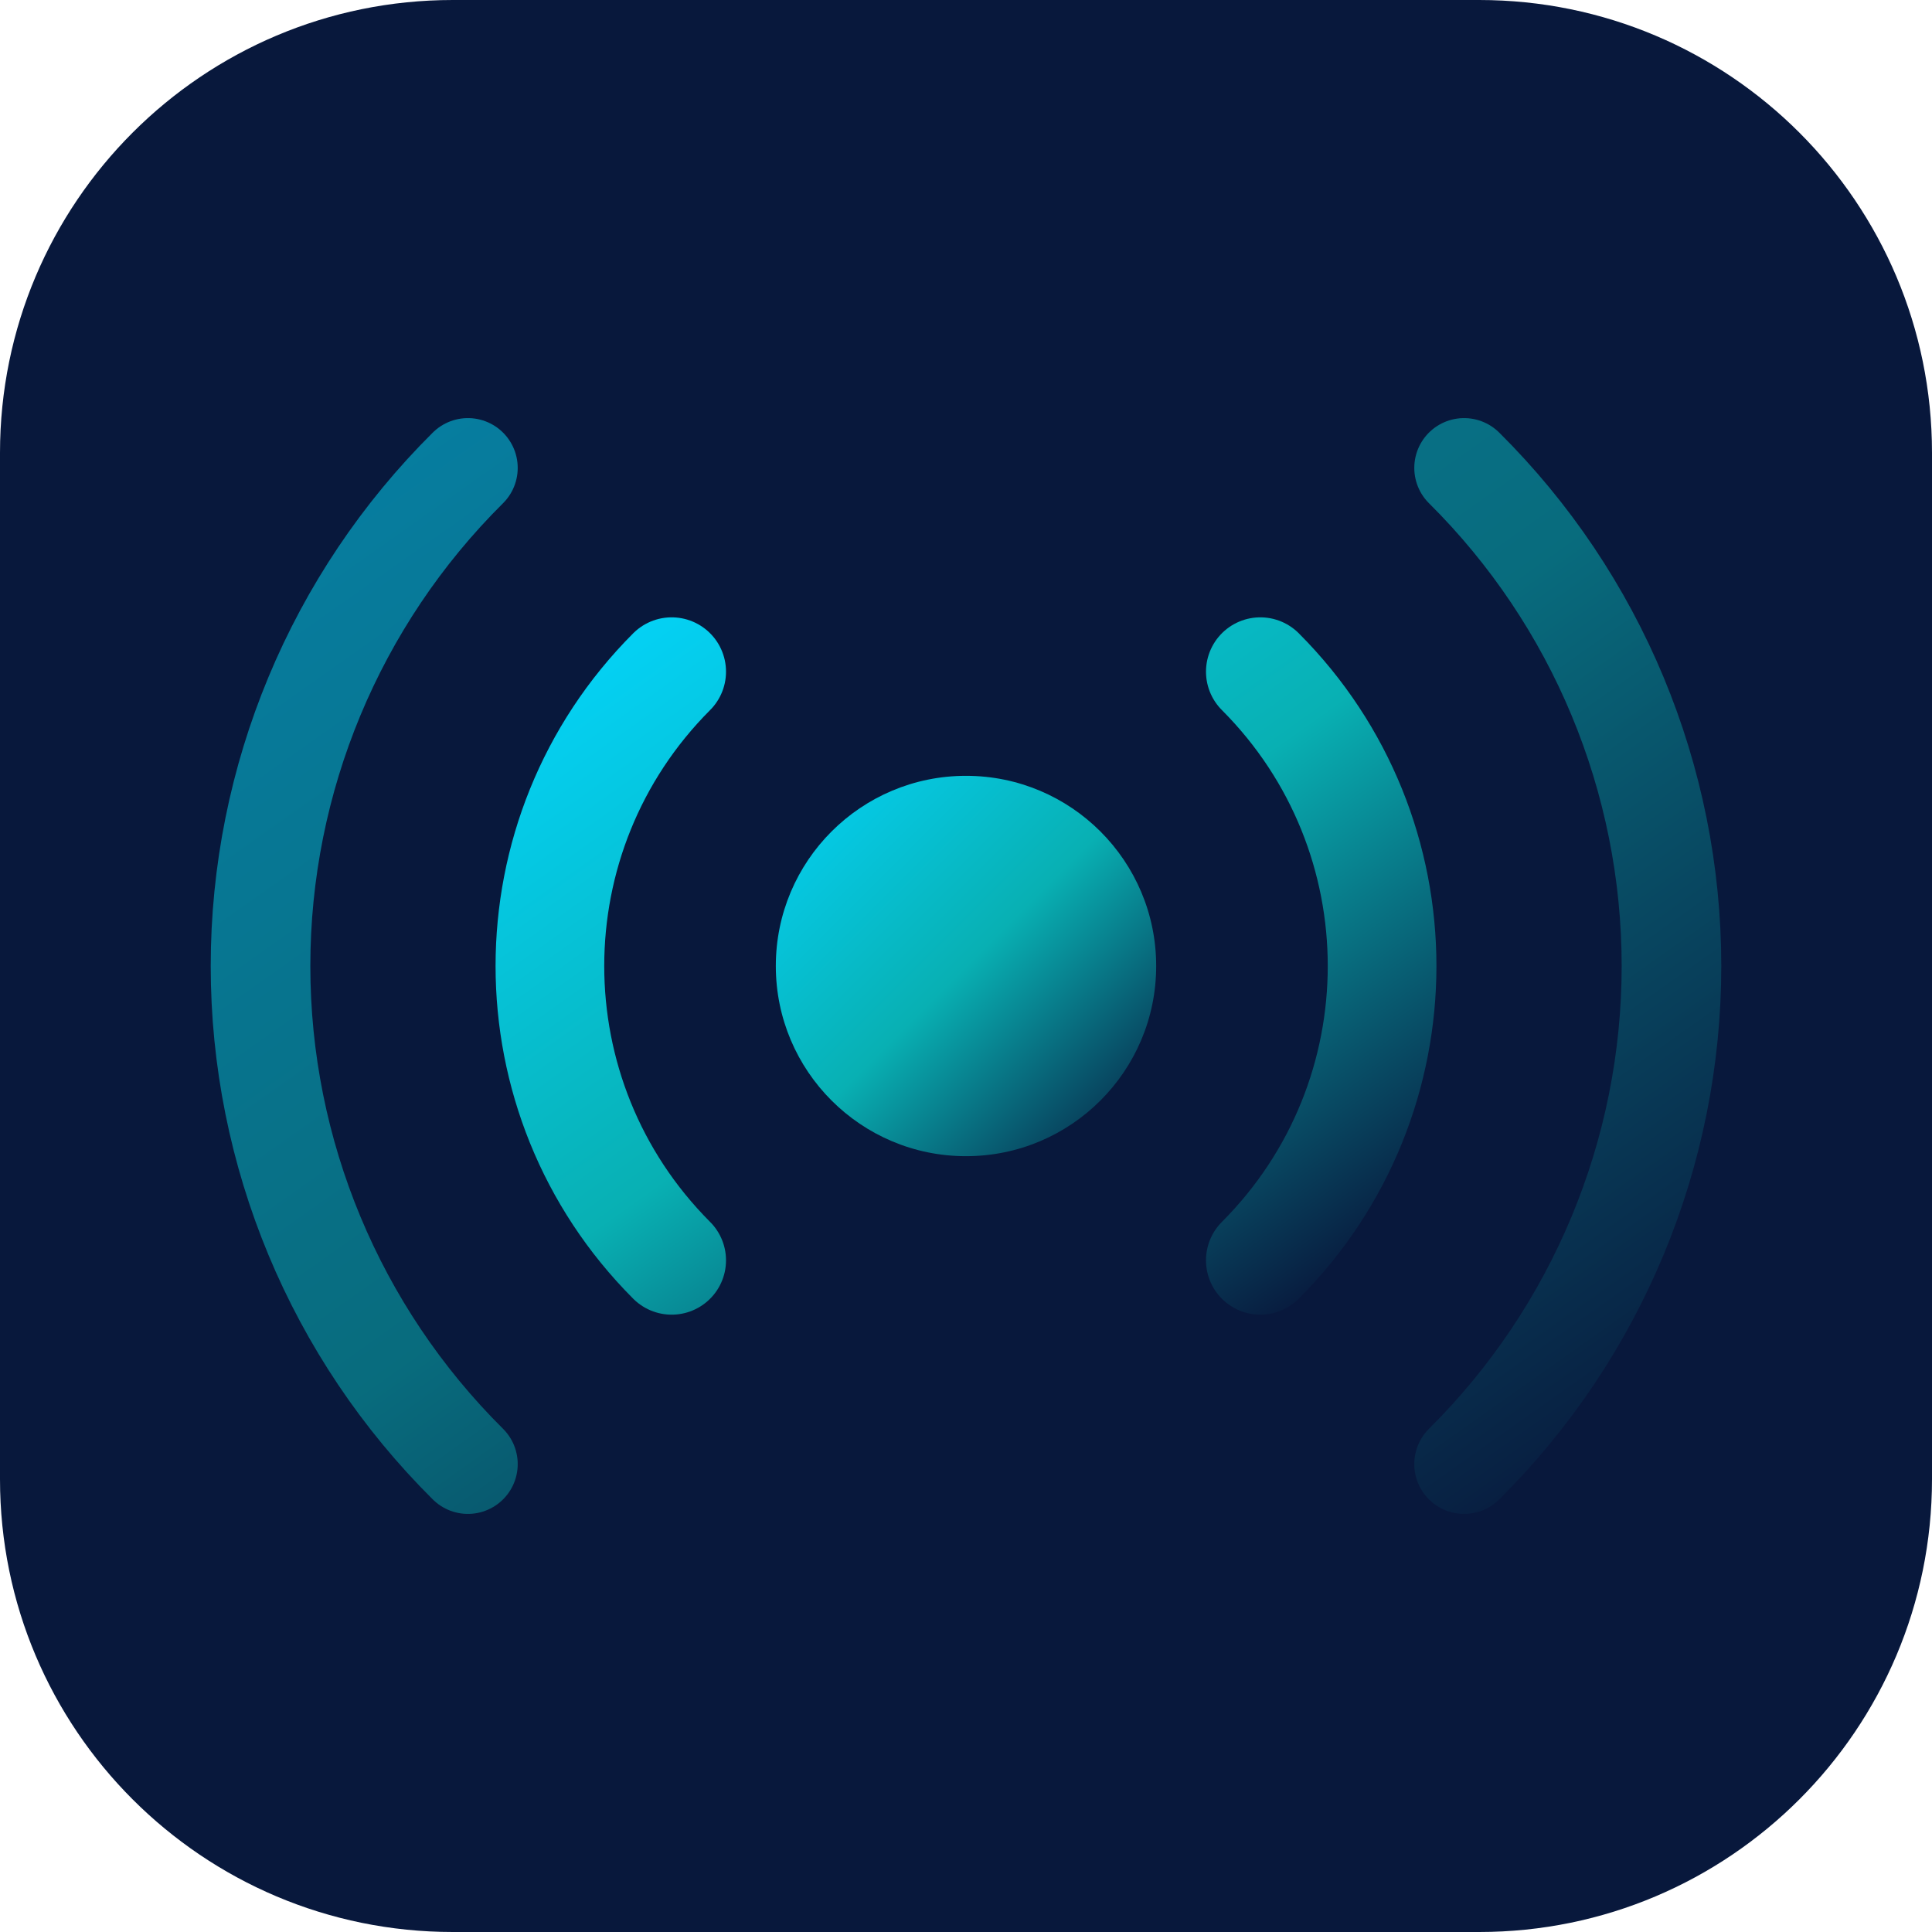
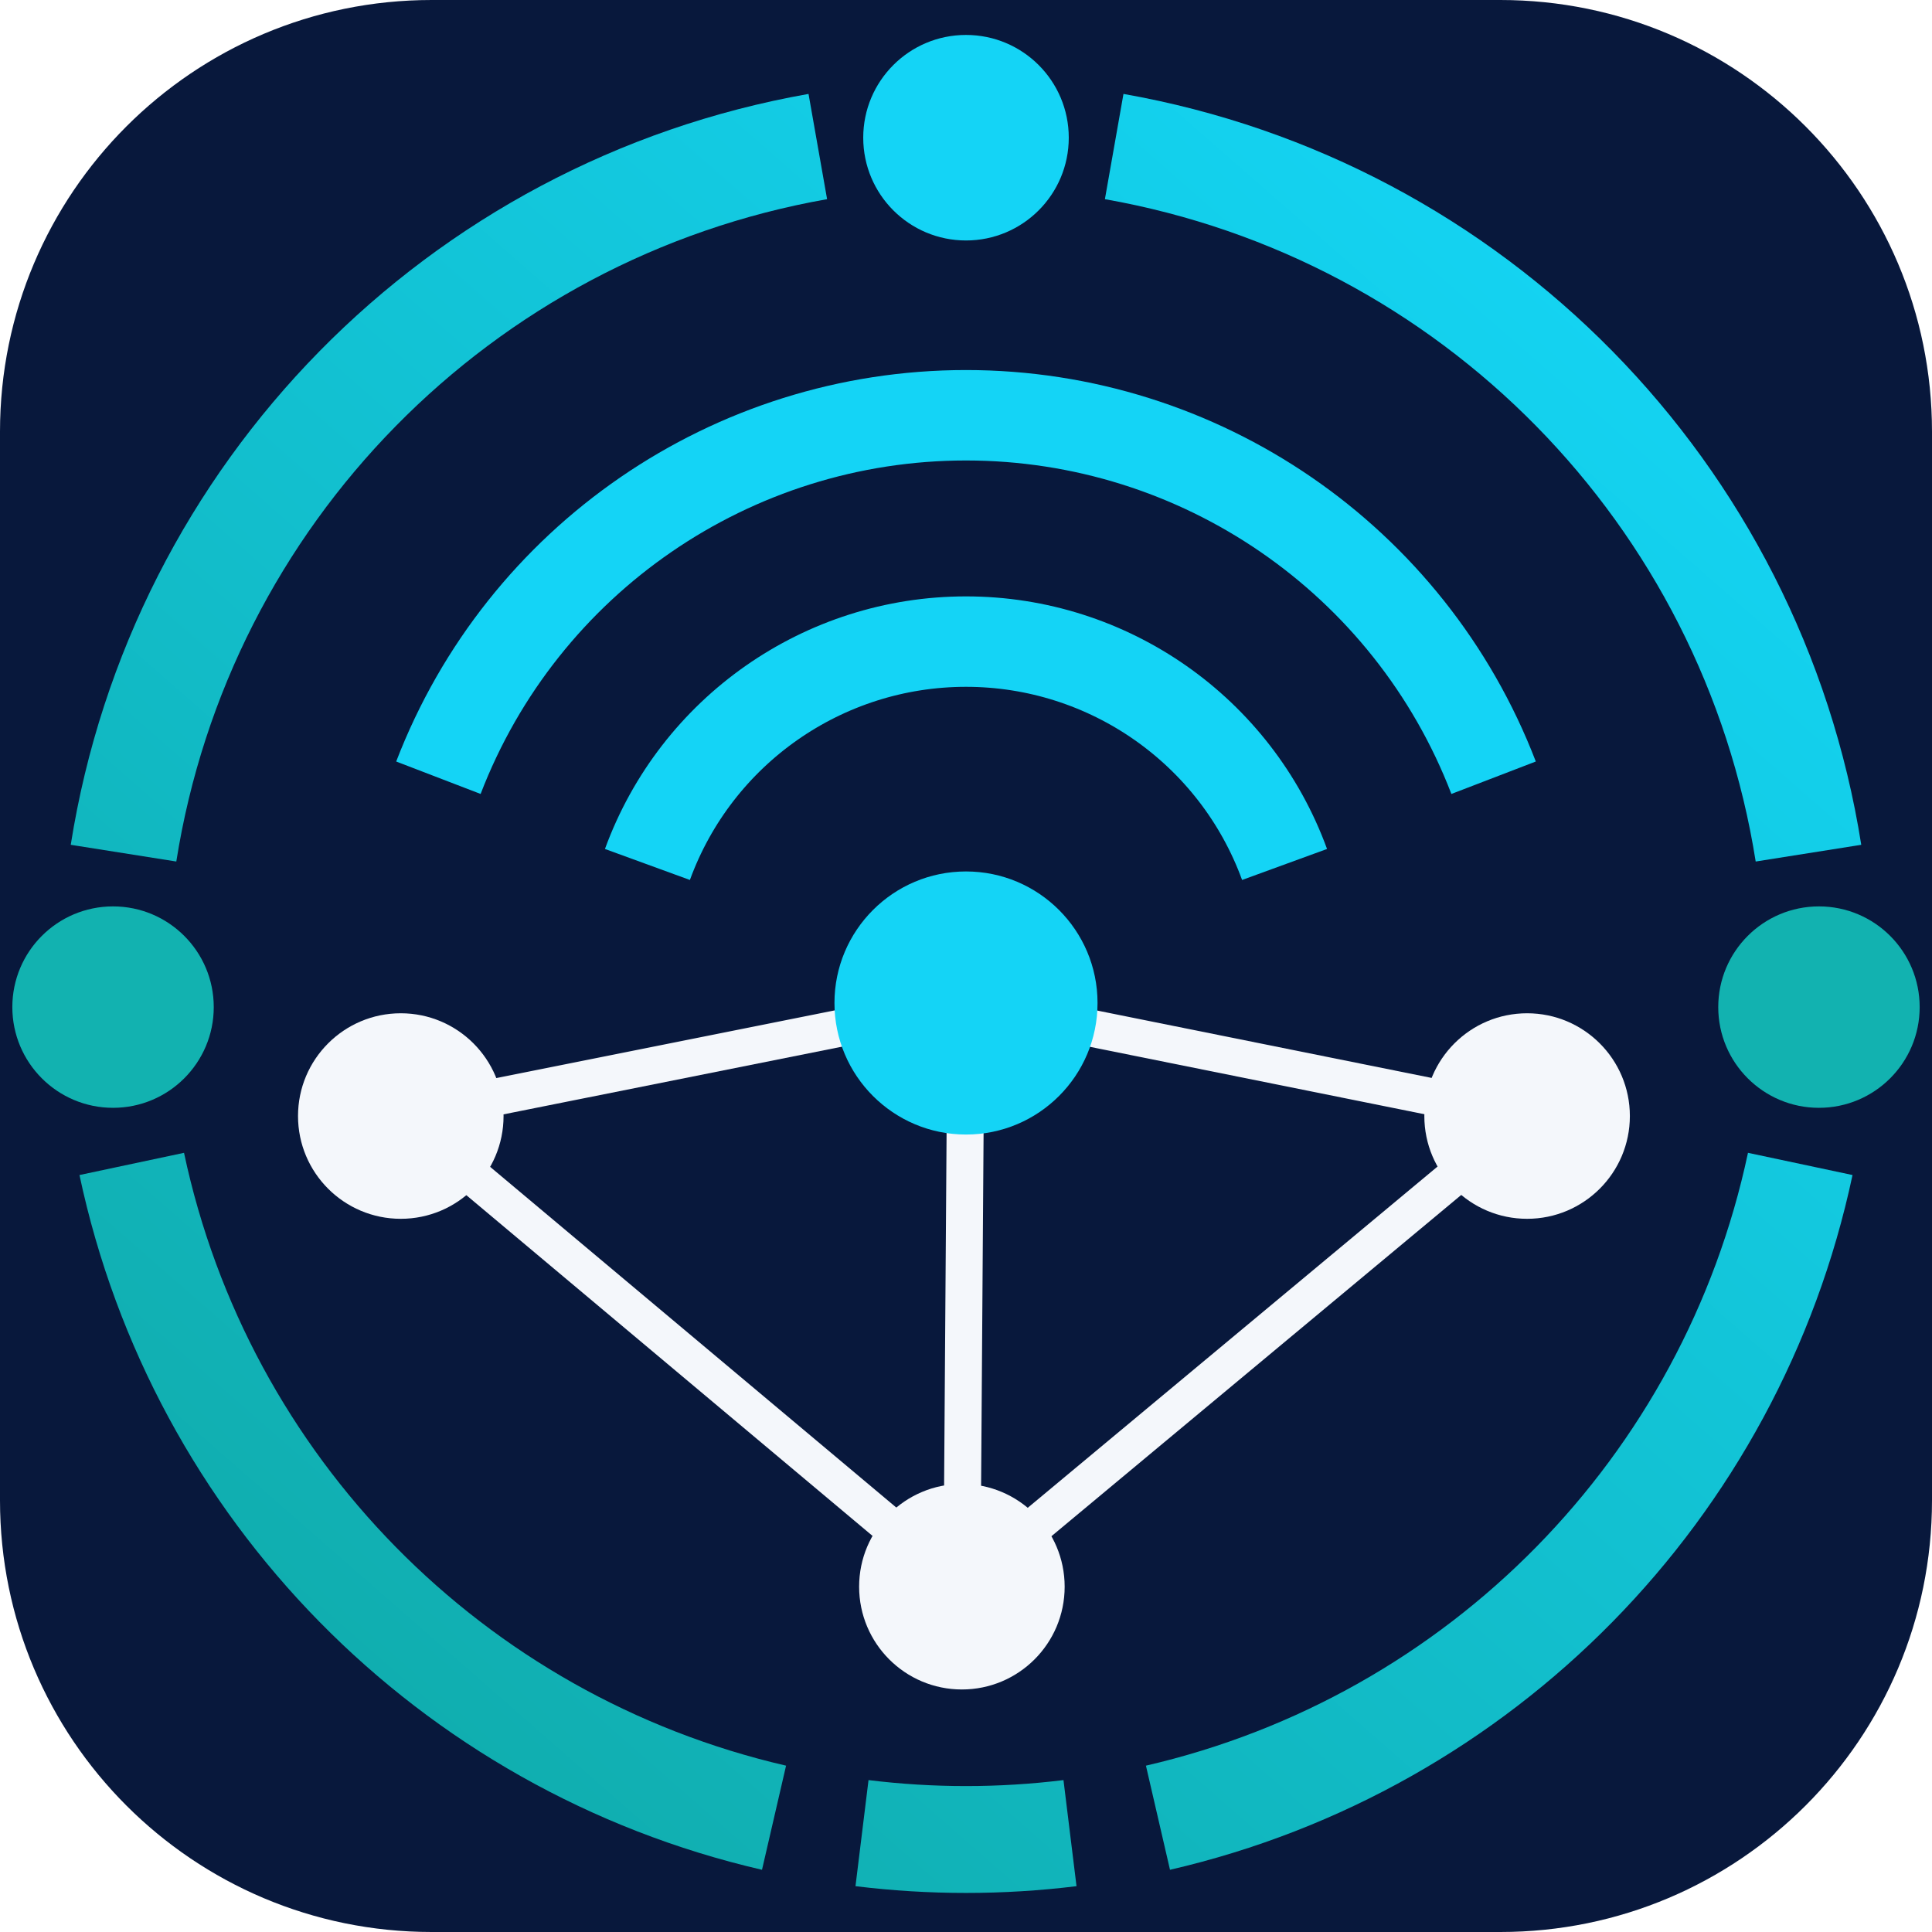
- <svg xmlns="http://www.w3.org/2000/svg" viewBox="0 0 64 64" width="64" height="64">
+ <svg xmlns="http://www.w3.org/2000/svg" viewBox="485 60 940 940" width="32" height="32">
  <defs>
-     <linearGradient id="a" x1="0" y1="0" x2="1" y2="1">
-       <stop offset="0" stop-color="#04D2F6" />
-       <stop offset=".5" stop-color="#08B0B3" />
-       <stop offset="1" stop-color="#08183C" />
+     <linearGradient id="g" gradientUnits="userSpaceOnUse" x1="1300" y1="150" x2="600" y2="950">
+       <stop offset="0" stop-color="#14d6f7" />
+       <stop offset="1" stop-color="#10aaa8" />
    </linearGradient>
  </defs>
-   <rect width="64" height="64" rx="15" fill="#08183C" />
-   <g transform="translate(8 8) scale(1.5)">
-     <circle cx="16" cy="16" r="4.2" fill="url(#a)" />
-     <path d="M9.5 9.5a9.2 9.2 0 0 0 0 13M22.5 9.5a9.2 9.2 0 0 1 0 13" fill="none" stroke="url(#a)" stroke-width="2.4" stroke-linecap="round" />
-     <path d="M5 5a15.5 15.5 0 0 0 0 22M27 5a15.5 15.5 0 0 1 0 22" fill="none" stroke="url(#a)" stroke-width="2.2" stroke-linecap="round" opacity=".55" />
-   </g>
+   <rect x="485" y="60" width="940" height="940" rx="210" fill="#08183c" />
+   <path d="M1027.1 131.3A415 415 0 0 1 1364.9 475.1M1360.9 626.3A415 415 0 0 1 1048.4 944.4M1005.6 951.9A415 415 0 0 1 904.4 951.9M861.6 944.4A415 415 0 0 1 549.1 626.3M545.1 475.1A415 415 0 0 1 882.9 131.3" fill="none" stroke="url(#g)" stroke-width="52" />
+   <circle cx="955" cy="127" r="50" fill="#14d4f6" />
+   <circle cx="540" cy="550" r="49" fill="#12b2b0" />
+   <circle cx="1370" cy="550" r="49" fill="#12b2b0" />
+   <path d="M800.0 480.6A165 165 0 0 1 1110.0 480.6M698.3 438.4A275 275 0 0 1 1211.7 438.4" fill="none" stroke="#14d4f6" stroke-width="44" />
+   <path d="M955 548L680 603M955 548L1228 603M955 548L953 832M680 603L953 832M1228 603L953 832" fill="none" stroke="#f4f7fb" stroke-width="18" stroke-linecap="round" />
+   <circle cx="680" cy="603" r="50" fill="#f4f7fb" />
+   <circle cx="1228" cy="603" r="50" fill="#f4f7fb" />
+   <circle cx="953" cy="832" r="50" fill="#f4f7fb" />
+   <circle cx="955" cy="548" r="64" fill="#14d4f6" />
</svg>
